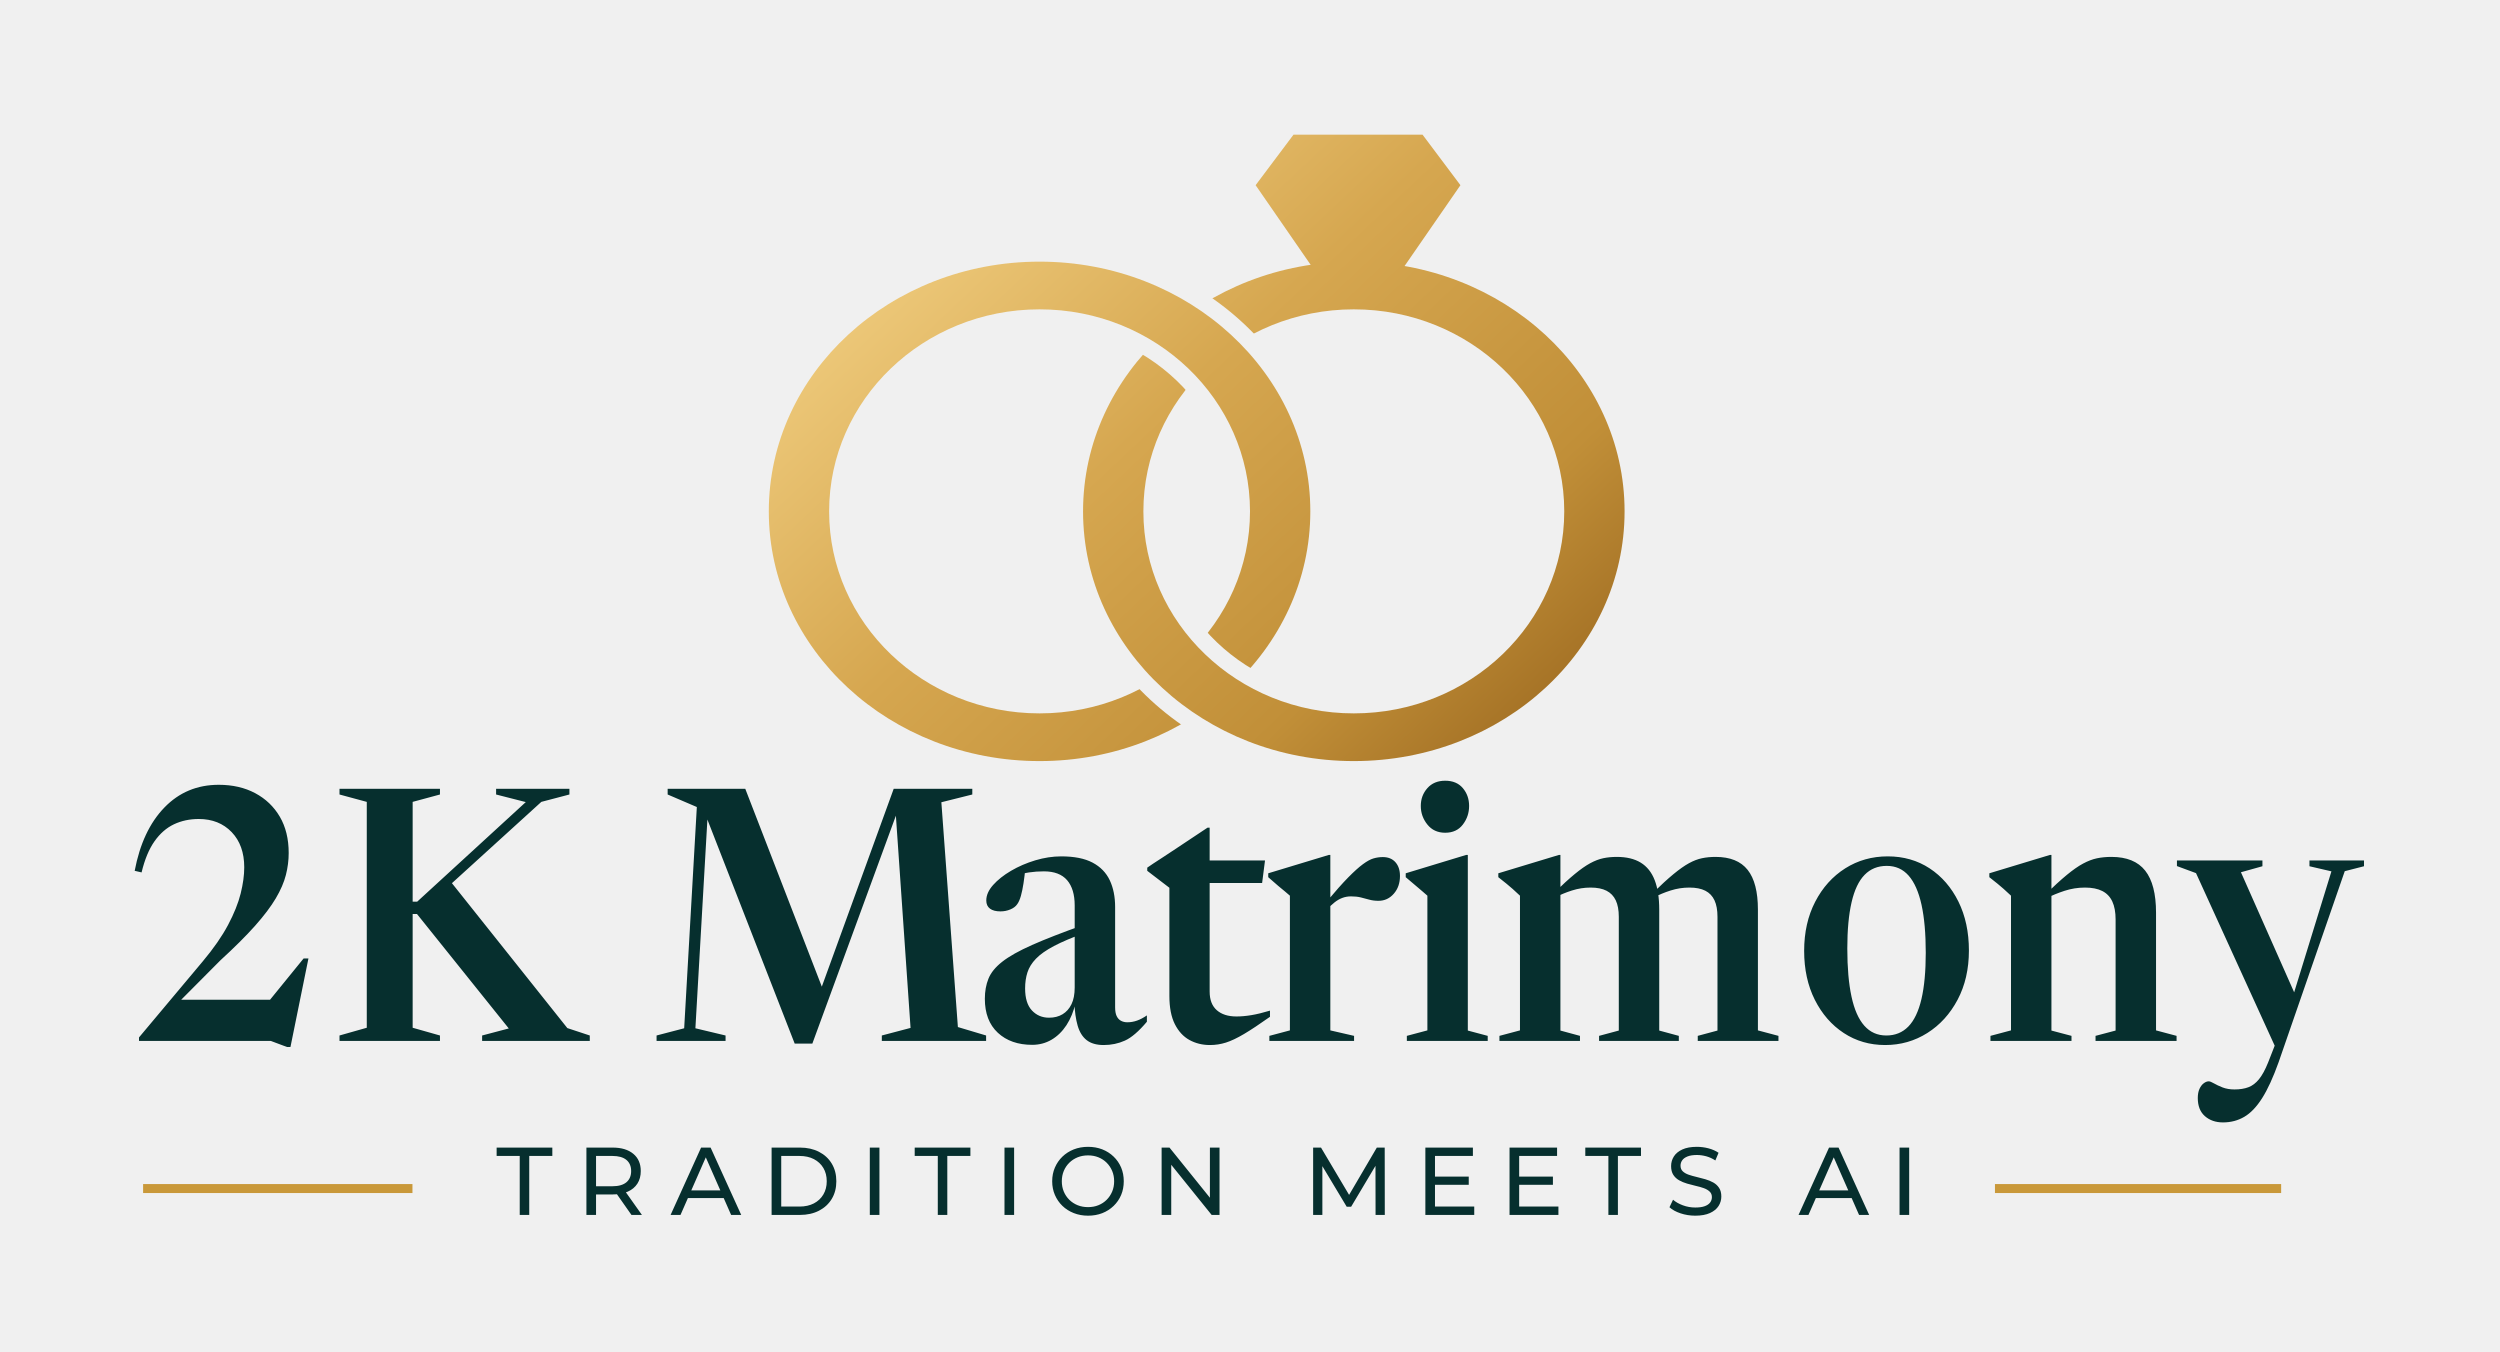
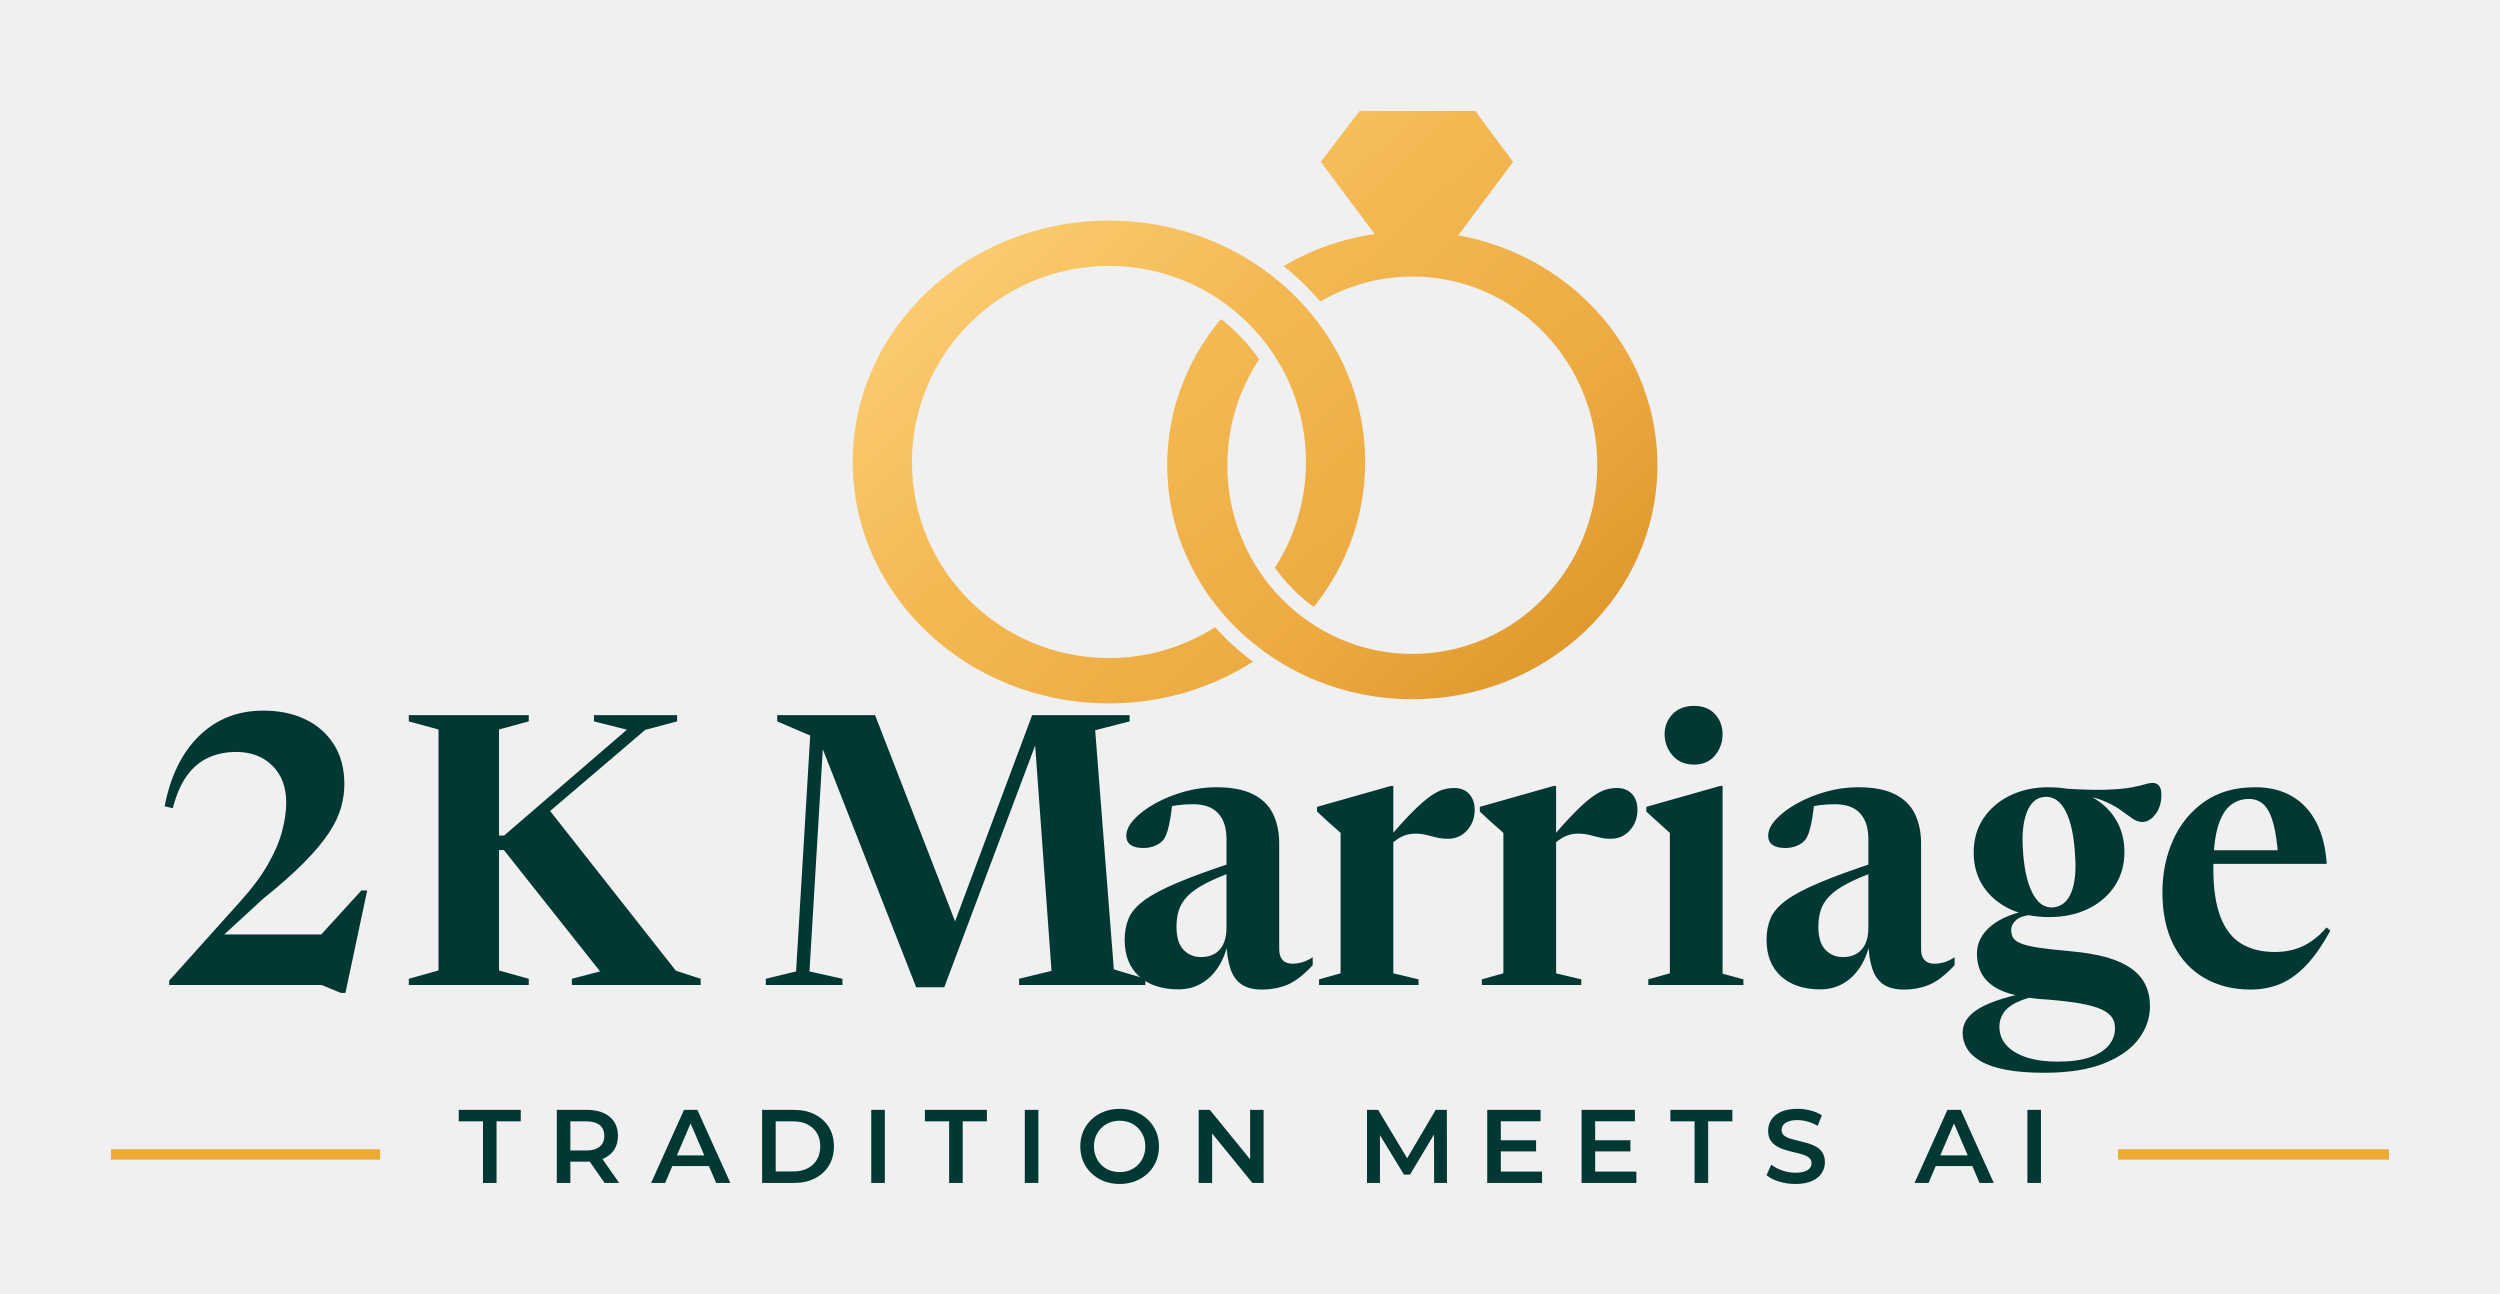
- <svg xmlns="http://www.w3.org/2000/svg" viewBox="329 -24 891 481.5" width="891" height="481.5" role="img" aria-label="2K Matrimony">
+ <svg xmlns="http://www.w3.org/2000/svg" viewBox="410 -20 1351.5 699.5" width="1351.5" height="699.5" role="img" aria-label="2K Marriage">
  <defs>
-     <linearGradient id="k1-gold" gradientUnits="userSpaceOnUse" x1="660" y1="24" x2="870" y2="247">
-       <stop offset="0" stop-color="#F3D184" />
-       <stop offset="0.42" stop-color="#D6A750" />
-       <stop offset="0.78" stop-color="#C18F38" />
-       <stop offset="1" stop-color="#A16E23" />
+     <linearGradient id="m4-gold" gradientUnits="userSpaceOnUse" x1="950" y1="40" x2="1240" y2="360">
+       <stop offset="0" stop-color="#FCD27A" />
+       <stop offset="0.4" stop-color="#F4B852" />
+       <stop offset="0.75" stop-color="#ECAA41" />
+       <stop offset="1" stop-color="#DE982C" />
    </linearGradient>
-     <clipPath id="k1-top">
-       <rect x="560" y="0" width="400" height="158.25" />
+     <clipPath id="m4-top">
+       <rect x="820" y="0" width="540" height="230.5" />
    </clipPath>
-     <clipPath id="k1-bot">
-       <rect x="560" y="158.25" width="400" height="200" />
+     <clipPath id="m4-bot">
+       <rect x="820" y="230.5" width="540" height="200" />
    </clipPath>
-     <mask id="k1-mR" maskUnits="userSpaceOnUse" x="560" y="0" width="400" height="300">
-       <rect x="560" y="0" width="400" height="300" fill="#fff" />
-       <path d="M597.00,158.25a102.50,95.00 0 1,0 205.00,0a102.50,95.00 0 1,0 -205.00,0ZM630.50,158.25a69.00,66.00 0 1,0 138.00,0a69.00,66.00 0 1,0 -138.00,0Z" fill-rule="evenodd" fill="#000" clip-path="url(#k1-top)" />
+     <mask id="m4-mR" maskUnits="userSpaceOnUse" x="820" y="0" width="540" height="420">
+       <rect x="820" y="0" width="540" height="420" fill="#fff" />
+       <path d="M863.00,229.75a146.50,138.50 0 1,0 293.00,0a146.50,138.50 0 1,0 -293.00,0ZM911.00,229.75a98.50,98.00 0 1,0 197.00,0a98.50,98.00 0 1,0 -197.00,0Z" fill-rule="evenodd" fill="#000" clip-path="url(#m4-top)" />
    </mask>
-     <mask id="k1-mL" maskUnits="userSpaceOnUse" x="560" y="0" width="400" height="300">
-       <rect x="560" y="0" width="400" height="300" fill="#fff" />
-       <path d="M709.00,158.25a102.50,95.00 0 1,0 205.00,0a102.50,95.00 0 1,0 -205.00,0ZM742.50,158.25a69.00,66.00 0 1,0 138.00,0a69.00,66.00 0 1,0 -138.00,0Z" fill-rule="evenodd" fill="#000" clip-path="url(#k1-bot)" />
+     <mask id="m4-mL" maskUnits="userSpaceOnUse" x="820" y="0" width="540" height="420">
+       <rect x="820" y="0" width="540" height="420" fill="#fff" />
+       <path d="M1033.00,231.50a140.50,134.50 0 1,0 281.00,0a140.50,134.50 0 1,0 -281.00,0ZM1081.50,231.50a92.00,94.00 0 1,0 184.00,0a92.00,94.00 0 1,0 -184.00,0Z" fill-rule="evenodd" fill="#000" clip-path="url(#m4-bot)" />
    </mask>
  </defs>
-   <g fill="url(#k1-gold)">
-     <path d="M715.00,158.25a96.50,89.00 0 1,0 193.00,0a96.50,89.00 0 1,0 -193.00,0ZM736.50,158.25a75.00,72.00 0 1,0 150.00,0a75.00,72.00 0 1,0 -150.00,0Z" fill-rule="evenodd" mask="url(#k1-mR)" />
-     <polygon points="790,24 836,24 849.5,42 826,76 800,76 776.5,42" />
-     <path d="M603.00,158.25a96.50,89.00 0 1,0 193.00,0a96.50,89.00 0 1,0 -193.00,0ZM624.50,158.25a75.00,72.00 0 1,0 150.00,0a75.00,72.00 0 1,0 -150.00,0Z" fill-rule="evenodd" mask="url(#k1-mL)" />
+   <g fill="url(#m4-gold)">
+     <path d="M1041.00,231.50a132.50,126.50 0 1,0 265.00,0a132.50,126.50 0 1,0 -265.00,0ZM1073.50,231.50a100.00,102.00 0 1,0 200.00,0a100.00,102.00 0 1,0 -200.00,0Z" fill-rule="evenodd" mask="url(#m4-mR)" />
+     <polygon points="1145,40 1207.5,40 1228,67.5 1194,113 1158,113 1124,67.5" />
+     <path d="M871.00,229.75a138.50,130.50 0 1,0 277.00,0a138.50,130.50 0 1,0 -277.00,0ZM903.00,229.75a106.50,106.00 0 1,0 213.00,0a106.50,106.00 0 1,0 -213.00,0Z" fill-rule="evenodd" mask="url(#m4-mL)" />
  </g>
-   <path d="M420.86 337.7 437.21 317.59H438.93L432.52 349.14H431.26L425.55 347H378.54V345.74L401.24 318.66Q407.08 311.69 410.28 305.65Q413.48 299.62 414.77 294.47Q416.05 289.32 416.05 285.11Q416.05 277.25 411.57 272.57Q407.08 267.89 399.82 267.89Q395.01 267.89 391.01 269.77Q387.01 271.66 384.06 275.84Q381.12 280.02 379.46 286.93L377 286.36Q379.74 271.91 387.58 263.81Q395.41 255.7 406.96 255.7Q414.34 255.7 419.94 258.68Q425.55 261.67 428.72 267.07Q431.89 272.48 431.89 280.02Q431.89 283.91 430.89 287.84Q429.89 291.77 427.29 296.17Q424.69 300.56 419.89 305.97Q415.08 311.37 407.53 318.28L390.27 335.63L391.47 332.3H429.66Z M531.2 342.41 539.2 345.05V347H500.83V345.05L510.33 342.54L477.62 301.76H471.21V297.36H477.68L516.39 261.86L505.81 259.16V257.14H531.94V259.16L521.93 261.79L481.91 298.18L489.91 290.57ZM476.07 261.79V342.29L485.8 345.05V347H450V345.05L459.72 342.29V261.79L450 259.16V257.14H485.8V259.16Z  M670.39 342.04 680.45 345.05V347H643.28V345.05L653.52 342.35L648.14 264.5L649.06 264.62L618.52 347.94H612.23L580.33 266.07L581.24 265.94L576.84 342.48L587.59 345.05V347H563V345.05L572.84 342.48L577.35 263.62L566.95 259.16V257.14H594.62L622.87 330.16H620.98L647.51 257.14H675.53V259.16L664.5 261.92Z M715.34 305.59 715.62 308.48Q708.88 310.93 704.64 313.16Q700.41 315.39 698.21 317.69Q696.01 319.98 695.18 322.56Q694.35 325.13 694.35 328.27Q694.35 333.55 696.78 336.13Q699.21 338.71 702.87 338.71Q705.67 338.71 707.7 337.48Q709.73 336.26 710.88 333.9Q712.02 331.54 712.02 327.96V298.68Q712.02 292.84 709.31 289.69Q706.59 286.55 701.04 286.55Q698.3 286.55 695.75 286.93Q693.21 287.31 691.66 288.06L694.47 285.04Q694.18 288.19 693.78 290.79Q693.38 293.4 692.84 295.32Q692.29 297.23 691.55 298.24Q690.75 299.43 689.09 300.12Q687.43 300.82 685.55 300.82Q683.14 300.82 681.83 299.84Q680.51 298.87 680.51 296.92Q680.51 294.16 682.94 291.42Q685.37 288.69 689.32 286.36Q693.27 284.04 697.98 282.62Q702.7 281.21 707.22 281.21Q714.19 281.21 718.4 283.44Q722.6 285.67 724.52 289.73Q726.43 293.78 726.43 299.24V335.06Q726.43 336.95 726.97 338.11Q727.52 339.27 728.52 339.81Q729.52 340.34 730.78 340.34Q732.55 340.34 734.24 339.74Q735.92 339.15 737.75 337.89V340.15Q733.41 345.3 729.92 346.87Q726.43 348.45 722.37 348.45Q718.54 348.45 716.31 346.72Q714.08 344.99 713.08 341.56Q712.08 338.14 711.91 333.11L712.36 333.36Q711.28 338.01 709.08 341.38Q706.87 344.74 703.76 346.56Q700.64 348.38 696.87 348.38Q689.26 348.38 684.63 344.08Q680 339.77 680 331.98Q680 327.96 681.29 324.79Q682.57 321.61 686.2 318.76Q689.84 315.9 696.84 312.79Q703.84 309.68 715.34 305.59Z M760.12 329.41Q760.12 333.8 762.67 336.04Q765.21 338.27 769.67 338.27Q772.19 338.27 775.02 337.79Q777.85 337.32 781.62 336.19V338.39Q776.02 342.35 772.36 344.52Q768.7 346.69 765.93 347.57Q763.15 348.45 760.24 348.45Q756.18 348.45 752.92 346.65Q749.66 344.86 747.71 341Q745.77 337.13 745.77 330.98V292.4L737.88 286.36V285.23Q738.45 284.79 739.99 283.79Q741.54 282.78 743.71 281.37Q745.88 279.95 748.46 278.23Q751.03 276.5 753.86 274.64Q756.69 272.79 759.38 270.97H760.12V284.73ZM754.92 290.7V282.66H779.85L778.82 290.7Z M821.83 281.46Q824.69 281.46 826.32 283.28Q827.95 285.11 827.95 288.19Q827.95 292.02 825.74 294.53Q823.54 297.05 820.28 297.05Q818.51 297.05 817.02 296.64Q815.54 296.23 814.02 295.85Q812.51 295.47 810.51 295.47Q808.85 295.47 807.42 296.01Q805.99 296.54 804.67 297.58Q803.36 298.62 801.93 300.12L801.87 297.3Q806.39 291.89 809.5 288.72Q812.62 285.55 814.77 283.98Q816.91 282.4 818.54 281.93Q820.17 281.46 821.83 281.46ZM803.13 293.34V343.23L811.59 345.18V347H781.4V345.18L788.72 343.23V295.22Q787.98 294.53 787 293.75Q786.03 292.96 784.57 291.74Q783.12 290.51 781 288.63V287.24L802.56 280.71H803.13Z M844.07 272.79Q840.06 272.79 837.72 269.87Q835.37 266.95 835.37 263.24Q835.37 259.53 837.72 256.89Q840.06 254.25 844.07 254.25Q848.13 254.25 850.36 256.89Q852.59 259.53 852.59 263.24Q852.59 266.95 850.36 269.87Q848.13 272.79 844.07 272.79ZM852.13 280.71V293.34V343.29L859.22 345.18V347H830.4V345.18L837.72 343.23V295.22Q837.09 294.66 835.95 293.68Q834.8 292.71 833.29 291.42Q831.77 290.13 830 288.63V287.24L851.5 280.71Z M885.13 294.03V343.29L892.1 345.18V347H863.4V345.18L870.72 343.23V295.22Q869.8 294.34 868.09 292.8Q866.37 291.26 863 288.63V287.24L884.56 280.71H885.13ZM920.35 300.19V343.29L927.33 345.18V347H898.91V345.18L905.94 343.29V302.76Q905.94 299.18 904.86 296.89Q903.77 294.59 901.57 293.46Q899.37 292.33 895.88 292.33Q892.51 292.33 889.25 293.37Q885.99 294.41 883.41 295.79L882.9 294.22Q887.13 290.07 890.22 287.53Q893.31 284.98 895.74 283.66Q898.17 282.34 900.4 281.87Q902.63 281.4 905.26 281.4Q910.4 281.4 913.75 283.44Q917.09 285.48 918.72 289.66Q920.35 293.84 920.35 300.19ZM955.52 300.19V343.23L962.84 345.18V347H934.08V345.18L941.11 343.29V302.76Q941.11 299.18 940.05 296.89Q938.99 294.59 936.79 293.46Q934.59 292.33 931.1 292.33Q927.67 292.33 924.41 293.37Q921.15 294.41 918.58 295.79L918.12 294.22Q922.35 290.07 925.44 287.53Q928.53 284.98 930.93 283.66Q933.33 282.34 935.59 281.87Q937.85 281.4 940.42 281.4Q948.2 281.4 951.86 286.02Q955.52 290.64 955.52 300.19Z M1001.28 345.05Q1006.02 345.05 1009.14 341.85Q1012.26 338.64 1013.8 332.08Q1015.34 325.51 1015.34 315.58Q1015.34 305.34 1013.83 298.46Q1012.31 291.58 1009.25 288.09Q1006.19 284.6 1001.45 284.6Q996.64 284.6 993.53 287.81Q990.41 291.01 988.9 297.58Q987.38 304.15 987.38 314.07Q987.38 324.25 988.87 331.17Q990.35 338.08 993.44 341.56Q996.53 345.05 1001.28 345.05ZM1000.88 348.45Q992.64 348.45 986.12 344.17Q979.61 339.9 975.8 332.33Q972 324.76 972 314.89Q972 304.96 975.95 297.36Q979.89 289.76 986.64 285.48Q993.39 281.21 1001.79 281.21Q1010.2 281.21 1016.72 285.48Q1023.23 289.76 1026.98 297.33Q1030.72 304.9 1030.72 314.77Q1030.72 324.69 1026.69 332.3Q1022.66 339.9 1015.89 344.17Q1009.11 348.45 1000.88 348.45Z M1060.13 294.22V343.29L1067.28 345.18V347H1038.4V345.18L1045.72 343.23V295.22Q1044.8 294.34 1043.09 292.8Q1041.37 291.26 1038 288.63V287.24L1059.56 280.71H1060.13ZM1075.85 345.18 1083 343.29V303.71Q1083 299.81 1081.83 297.3Q1080.66 294.78 1078.26 293.56Q1075.85 292.33 1072.08 292.33Q1068.31 292.33 1064.76 293.5Q1061.22 294.66 1058.47 296.1L1057.9 294.85Q1062.36 290.51 1065.59 287.84Q1068.82 285.17 1071.39 283.79Q1073.97 282.4 1076.34 281.9Q1078.71 281.4 1081.51 281.4Q1089.69 281.4 1093.55 286.3Q1097.41 291.2 1097.41 301.26V343.23L1104.73 345.18V347H1075.85Z M1147.86 332.42 1140.48 350.39 1111.66 287.18 1104.86 284.67V282.66H1135.33V284.73L1127.67 286.87ZM1121.27 376.03Q1117.38 376.03 1114.83 373.8Q1112.29 371.57 1112.29 367.36Q1112.29 365.41 1112.89 364.09Q1113.49 362.77 1114.41 362.08Q1115.32 361.39 1116.18 361.39Q1116.81 361.39 1118.04 362.11Q1119.27 362.83 1121.12 363.56Q1122.98 364.28 1125.38 364.28Q1128.24 364.28 1130.33 363.49Q1132.42 362.71 1134.1 360.64Q1135.79 358.56 1137.33 354.73L1141.22 344.8L1145.11 334.62L1159.92 286.55L1152.09 284.73V282.66H1171.53V284.73L1164.67 286.49L1141.11 354.54Q1138.19 362.71 1135.22 367.39Q1132.25 372.07 1128.84 374.05Q1125.44 376.03 1121.27 376.03Z" fill="#062F2E" />
-   <path d="M514.23 409V387.98H506V385H525.85V387.98H517.62V409Z M538 409V385H547.36Q552.02 385 554.7 387.21Q557.37 389.42 557.37 393.37Q557.37 395.97 556.17 397.84Q554.97 399.71 552.74 400.7Q550.51 401.7 547.36 401.7H539.89L541.43 400.12V409ZM554.05 409 547.94 400.29H551.61L557.78 409ZM541.43 400.46 539.89 398.78H547.26Q550.55 398.78 552.25 397.36Q553.94 395.94 553.94 393.37Q553.94 390.79 552.25 389.39Q550.55 387.98 547.26 387.98H539.89L541.43 386.27Z M568 409 578.87 385H582.26L593.17 409H589.57L579.86 386.92H581.23L571.53 409ZM572.63 403 573.55 400.26H587.06L588.06 403Z M604 409V385H614.11Q617.95 385 620.89 386.51Q623.82 388.02 625.45 390.73Q627.07 393.43 627.07 397Q627.07 400.57 625.45 403.27Q623.82 405.98 620.89 407.49Q617.95 409 614.11 409ZM607.43 406.02H613.91Q616.89 406.02 619.07 404.89Q621.25 403.75 622.45 401.71Q623.65 399.67 623.65 397Q623.65 394.29 622.45 392.27Q621.25 390.25 619.07 389.11Q616.89 387.98 613.91 387.98H607.43Z M639 409V385H642.43V409Z M663.23 409V387.98H655V385H674.85V387.98H666.62V409Z M687 409V385H690.43V409Z M716.79 409.27Q714.05 409.27 711.7 408.35Q709.35 407.42 707.63 405.76Q705.92 404.1 704.96 401.87Q704 399.64 704 397Q704 394.36 704.96 392.13Q705.92 389.9 707.63 388.24Q709.35 386.58 711.68 385.65Q714.01 384.73 716.79 384.73Q719.53 384.73 721.85 385.63Q724.16 386.54 725.89 388.21Q727.62 389.87 728.57 392.1Q729.51 394.33 729.51 397Q729.51 399.67 728.57 401.9Q727.62 404.13 725.89 405.79Q724.16 407.46 721.85 408.37Q719.53 409.27 716.79 409.27ZM716.79 406.22Q718.78 406.22 720.47 405.54Q722.17 404.85 723.42 403.6Q724.67 402.35 725.38 400.67Q726.08 398.99 726.08 397Q726.08 395.01 725.38 393.33Q724.67 391.65 723.42 390.4Q722.17 389.15 720.47 388.46Q718.78 387.78 716.79 387.78Q714.77 387.78 713.07 388.46Q711.37 389.15 710.1 390.4Q708.83 391.65 708.13 393.33Q707.43 395.01 707.43 397Q707.43 398.99 708.13 400.67Q708.83 402.35 710.1 403.6Q711.37 404.85 713.07 405.54Q714.77 406.22 716.79 406.22Z M743 409V385H745.81L761.69 404.71H760.21V385H763.64V409H760.83L744.95 389.29H746.43V409Z  M797 409V385H799.81L810.58 403.14H809.07L819.7 385H822.51L822.54 409H819.25L819.22 390.18H820.01L810.54 406.09H808.97L799.43 390.18H800.29V409Z M837 409V385H853.94V387.98H840.43V406.02H854.42V409ZM840.12 398.27V395.35H852.46V398.27Z M867 409V385H883.94V387.98H870.43V406.02H884.42V409ZM870.12 398.27V395.35H882.46V398.27Z M902.23 409V387.98H894V385H913.85V387.98H905.62V409Z M933.19 409.27Q930.45 409.27 927.94 408.43Q925.44 407.59 924 406.26L925.27 403.58Q926.64 404.78 928.77 405.57Q930.89 406.36 933.19 406.36Q935.28 406.36 936.58 405.88Q937.89 405.4 938.5 404.56Q939.12 403.72 939.12 402.66Q939.12 401.42 938.31 400.67Q937.51 399.91 936.22 399.45Q934.94 398.99 933.39 398.65Q931.85 398.3 930.29 397.84Q928.73 397.38 927.45 396.66Q926.16 395.94 925.37 394.72Q924.58 393.5 924.58 391.58Q924.58 389.73 925.56 388.17Q926.54 386.61 928.58 385.67Q930.62 384.73 933.77 384.73Q935.86 384.73 937.92 385.27Q939.98 385.82 941.49 386.85L940.35 389.59Q938.81 388.57 937.1 388.1Q935.38 387.64 933.77 387.64Q931.75 387.64 930.45 388.15Q929.14 388.67 928.54 389.53Q927.94 390.38 927.94 391.45Q927.94 392.71 928.75 393.47Q929.55 394.22 930.84 394.67Q932.13 395.11 933.67 395.47Q935.21 395.83 936.77 396.28Q938.33 396.73 939.62 397.45Q940.9 398.17 941.69 399.37Q942.48 400.57 942.48 402.45Q942.48 404.27 941.49 405.83Q940.49 407.39 938.42 408.33Q936.34 409.27 933.19 409.27Z  M970 409 980.87 385H984.26L995.17 409H991.57L981.86 386.92H983.23L973.53 409ZM974.63 403 975.55 400.26H989.06L990.06 403Z M1006 409V385H1009.43V409Z" fill="#062F2E" />
-   <rect x="380" y="398" width="96" height="3.2" fill="#C99839" />
-   <rect x="1040" y="398" width="102" height="3.2" fill="#C99839" />
+   <path d="M573.43 496.38 605.36 461.39H608.5L596.74 516.78H594.3L583.91 512.5H501.45V510.15L539.55 467.71Q549.34 456.9 554.83 447.31Q560.31 437.72 562.51 429.35Q564.72 420.99 564.72 413.85Q564.72 401.3 557.23 393.9Q549.73 386.5 537.69 386.5Q529.56 386.5 522.8 389.51Q516.04 392.52 511.14 399.21Q506.25 405.89 503.41 416.91L499 415.89Q503.7 391.4 517.71 377.78Q531.71 364.16 552.28 364.16Q565.4 364.16 575.25 368.96Q585.09 373.75 590.62 382.63Q596.16 391.5 596.16 403.95Q596.16 410.28 594.34 416.65Q592.53 423.03 587.83 430.22Q583.13 437.41 574.41 446.24Q565.7 455.06 551.89 466.18L525.93 490.06L527.6 485.16H594.2Z M775.36 504.75 788.78 509.13V512.5H719.15V509.13L734.42 505.15L682.42 439.56H670.57V431.7H682.52L748.92 374.47L731.09 369.98V366.61H776.05V369.98L758.81 374.57L690.65 432.72L707 417.93ZM679.77 374.36V504.64L695.84 509.13V512.5H631V509.13L647.06 504.64V374.36L631 369.98V366.61H695.84V369.98Z  M1012.14 504.03 1029.18 509.13V512.5H960.92V509.13L978.45 504.85L969.34 379.36L970.91 379.57L920.47 513.72H905.29L853.38 381.4L855.05 381.1L847.6 505.15L865.43 509.13V512.5H824V509.13L840.36 505.15L848 377.63L830.17 369.98V366.61H883.06L927.91 482.2H924.78L967.97 366.61H1020.66V369.98L1002.05 374.77Z M1078.23 445.68 1078.43 450.57Q1068.15 454.25 1061.73 457.61Q1055.32 460.98 1051.94 464.5Q1048.56 468.02 1047.28 472.05Q1046.01 476.08 1046.01 480.98Q1046.01 489.44 1049.78 493.42Q1053.55 497.4 1059.33 497.4Q1063.44 497.4 1066.53 495.67Q1069.61 493.93 1071.33 490.41Q1073.04 486.89 1073.04 481.49V433.54Q1073.04 424.56 1068.54 419.66Q1064.03 414.76 1054.92 414.76Q1050.32 414.76 1046.26 415.33Q1042.19 415.89 1039.64 416.91L1044.05 411.5Q1043.46 417.42 1042.78 421.8Q1042.09 426.19 1041.16 429.2Q1040.23 432.21 1039.06 433.84Q1037.49 435.88 1034.55 437.16Q1031.61 438.43 1028.09 438.43Q1023.58 438.43 1021.23 436.75Q1018.88 435.07 1018.88 431.9Q1018.88 427.41 1023.19 422.82Q1027.5 418.23 1034.55 414.31Q1041.6 410.38 1050.17 407.98Q1058.74 405.58 1067.36 405.58Q1079.8 405.58 1087.29 409.31Q1094.78 413.03 1098.16 419.92Q1101.54 426.8 1101.54 436.09V492.91Q1101.54 495.77 1102.42 497.55Q1103.31 499.34 1104.92 500.16Q1106.54 500.97 1108.69 500.97Q1111.43 500.97 1114.13 500.16Q1116.82 499.34 1119.66 497.5V501.79Q1112.22 509.75 1105.95 512.35Q1099.68 514.95 1092.14 514.95Q1085.19 514.95 1081.07 512.09Q1076.96 509.24 1075.1 503.47Q1073.24 497.71 1072.94 488.93L1073.92 489.55Q1072.06 497.71 1068.24 503.32Q1064.42 508.93 1059.04 511.89Q1053.65 514.85 1047.09 514.85Q1033.57 514.85 1025.79 507.76Q1018 500.67 1018 488.02Q1018 481.59 1020.15 476.49Q1022.31 471.39 1028.48 466.79Q1034.65 462.2 1046.65 457.15Q1058.65 452.1 1078.23 445.68Z M1196.14 405.99Q1201.23 405.99 1204.22 409.2Q1207.21 412.42 1207.21 417.72Q1207.21 424.35 1203.09 428.89Q1198.98 433.43 1192.91 433.43Q1189.48 433.43 1186.74 432.77Q1184 432.11 1181.25 431.39Q1178.51 430.68 1174.99 430.68Q1172.15 430.68 1169.75 431.5Q1167.35 432.31 1165.14 433.84Q1162.94 435.37 1160.69 437.82L1160.59 433.13Q1168.52 423.95 1173.96 418.54Q1179.39 413.13 1183.26 410.43Q1187.13 407.72 1190.12 406.86Q1193.1 405.99 1196.14 405.99ZM1163.23 425.78V506.17L1176.85 509.44V512.5H1123.08V509.44L1134.73 506.17V430.27Q1133.46 429.05 1131.89 427.72Q1130.32 426.39 1127.97 424.25Q1125.62 422.11 1122 418.74V416.19L1161.96 404.87H1163.23Z M1284.14 405.99Q1289.23 405.99 1292.22 409.2Q1295.21 412.42 1295.21 417.72Q1295.21 424.35 1291.09 428.89Q1286.98 433.43 1280.91 433.43Q1277.48 433.43 1274.74 432.77Q1272 432.11 1269.25 431.39Q1266.51 430.68 1262.99 430.68Q1260.15 430.68 1257.75 431.5Q1255.35 432.31 1253.14 433.84Q1250.94 435.37 1248.69 437.82L1248.59 433.13Q1256.52 423.95 1261.96 418.54Q1267.39 413.13 1271.26 410.43Q1275.13 407.72 1278.12 406.86Q1281.1 405.99 1284.14 405.99ZM1251.23 425.78V506.17L1264.85 509.44V512.5H1211.08V509.44L1222.73 506.17V430.27Q1221.46 429.05 1219.89 427.72Q1218.32 426.39 1215.97 424.25Q1213.62 422.11 1210 418.74V416.19L1249.96 404.87H1251.23Z M1325.76 393.34Q1318.41 393.34 1314.15 388.34Q1309.89 383.34 1309.89 376.91Q1309.89 370.59 1314.15 366.1Q1318.41 361.61 1325.76 361.61Q1333.1 361.61 1337.17 366.1Q1341.23 370.59 1341.23 376.91Q1341.23 383.34 1337.17 388.34Q1333.1 393.34 1325.76 393.34ZM1341.23 404.87V425.78V506.38L1352.5 509.44V512.5H1301.08V509.44L1312.73 506.17V430.27Q1311.65 429.25 1309.79 427.62Q1307.93 425.99 1305.48 423.74Q1303.04 421.5 1300 418.74V416.19L1339.96 404.87Z M1425.23 445.68 1425.43 450.57Q1415.15 454.25 1408.73 457.61Q1402.32 460.98 1398.94 464.5Q1395.56 468.02 1394.28 472.05Q1393.01 476.08 1393.01 480.98Q1393.01 489.44 1396.78 493.42Q1400.55 497.4 1406.33 497.4Q1410.44 497.4 1413.53 495.67Q1416.61 493.93 1418.33 490.41Q1420.04 486.89 1420.04 481.49V433.54Q1420.04 424.56 1415.54 419.66Q1411.03 414.76 1401.92 414.76Q1397.32 414.76 1393.26 415.33Q1389.19 415.89 1386.64 416.91L1391.05 411.5Q1390.46 417.42 1389.78 421.8Q1389.09 426.19 1388.16 429.2Q1387.23 432.21 1386.06 433.84Q1384.49 435.88 1381.55 437.16Q1378.61 438.43 1375.09 438.43Q1370.58 438.43 1368.23 436.75Q1365.88 435.07 1365.88 431.9Q1365.88 427.41 1370.19 422.82Q1374.5 418.23 1381.55 414.31Q1388.6 410.38 1397.17 407.98Q1405.74 405.58 1414.36 405.58Q1426.8 405.58 1434.29 409.31Q1441.78 413.03 1445.16 419.92Q1448.54 426.8 1448.54 436.09V492.91Q1448.54 495.77 1449.42 497.55Q1450.31 499.34 1451.92 500.16Q1453.54 500.97 1455.69 500.97Q1458.43 500.97 1461.13 500.16Q1463.82 499.34 1466.66 497.5V501.79Q1459.22 509.75 1452.95 512.35Q1446.68 514.95 1439.14 514.95Q1432.19 514.95 1428.07 512.09Q1423.96 509.24 1422.1 503.47Q1420.24 497.71 1419.94 488.93L1420.92 489.55Q1419.06 497.71 1415.24 503.32Q1411.42 508.93 1406.04 511.89Q1400.65 514.85 1394.09 514.85Q1380.57 514.85 1372.79 507.76Q1365 500.67 1365 488.02Q1365 481.59 1367.15 476.49Q1369.31 471.39 1375.48 466.79Q1381.65 462.2 1393.65 457.15Q1405.65 452.1 1425.23 445.68Z M1515.07 559.94Q1502.83 559.94 1494.36 558.31Q1485.89 556.67 1480.75 553.67Q1475.6 550.66 1473.3 546.73Q1471 542.8 1471 538.31Q1471 534.54 1473.15 531.22Q1475.31 527.91 1480.01 525.1Q1484.71 522.29 1492.5 519.9Q1500.28 517.5 1511.55 515.46H1520.26L1520.17 516.89Q1508.9 518.32 1502.54 520.87Q1496.17 523.42 1493.53 526.99Q1490.88 530.56 1490.88 535.05Q1490.88 540.96 1494.8 545.2Q1498.72 549.43 1505.77 551.68Q1512.82 553.92 1522.52 553.92Q1533.09 553.92 1539.9 551.52Q1546.71 549.13 1550.04 545.04Q1553.37 540.96 1553.37 535.86Q1553.37 531.78 1551.02 529.13Q1548.67 526.48 1543.72 524.74Q1538.77 523.01 1531.04 521.89Q1523.3 520.76 1512.53 520.05Q1503.03 519.13 1496.56 517.19Q1490.1 515.25 1486.18 512.09Q1482.26 508.93 1480.5 504.8Q1478.74 500.67 1478.74 495.46Q1478.74 486.89 1486.38 480.57Q1494.02 474.24 1508.12 471.79L1509.39 474.45Q1502.63 474.96 1499.94 477.35Q1497.25 479.75 1497.25 482.71Q1497.25 485.36 1498.42 487.15Q1499.6 488.93 1502.98 490.21Q1506.36 491.48 1512.67 492.4Q1518.99 493.32 1529.27 494.24Q1540.93 495.26 1549.06 497.6Q1557.19 499.95 1562.33 503.68Q1567.47 507.4 1569.87 512.45Q1572.27 517.5 1572.27 524.03Q1572.27 533.52 1566.15 541.68Q1560.03 549.84 1547.39 554.89Q1534.76 559.94 1515.07 559.94ZM1517.72 475.77Q1505.67 475.77 1496.46 471.39Q1487.26 467 1482.12 459.14Q1476.97 451.29 1476.97 440.78Q1476.97 430.37 1482.21 422.47Q1487.45 414.56 1496.61 410.07Q1505.77 405.58 1517.42 405.58Q1526.73 405.58 1534.27 408.08Q1541.81 410.58 1547.25 415.27Q1552.68 419.97 1555.57 426.39Q1558.46 432.82 1558.46 440.68Q1558.46 450.98 1553.27 458.89Q1548.08 466.79 1538.92 471.28Q1529.76 475.77 1517.72 475.77ZM1519.87 470.57Q1526.73 469.86 1529.71 462.51Q1532.7 455.16 1531.82 443.02Q1531.04 427.11 1526.78 418.69Q1522.52 410.28 1515.27 410.79Q1508.9 411.3 1505.87 418.69Q1502.83 426.09 1503.52 438.23Q1504.3 453.94 1508.61 462.51Q1512.92 471.08 1519.87 470.57ZM1531.14 409.77 1526.14 406.3Q1540.15 407.21 1548.81 406.91Q1557.48 406.6 1562.28 405.68Q1567.08 404.77 1569.53 404Q1571.98 403.24 1573.74 403.24Q1575.7 403.24 1577.07 404.66Q1578.44 406.09 1578.44 409.66Q1578.44 415.99 1575.26 420.17Q1572.07 424.35 1568.06 424.35Q1565.32 424.35 1562.52 422.31Q1559.73 420.27 1555.82 417.52Q1551.9 414.76 1545.97 412.47Q1540.05 410.17 1531.14 409.77Z M1629.05 405.58Q1640.7 405.58 1649.03 410.43Q1657.35 415.27 1662.15 424.51Q1666.95 433.74 1667.83 447H1602.02V439.66H1654.41L1641.68 444.35Q1640.9 432.31 1638.99 425.22Q1637.08 418.13 1633.85 415.02Q1630.61 411.91 1625.82 411.91Q1619.74 411.91 1615.38 415.68Q1611.03 419.46 1608.77 427.72Q1606.52 435.98 1606.52 449.35Q1606.52 465.57 1610.34 475.57Q1614.16 485.57 1621.6 490.11Q1629.05 494.65 1639.82 494.65Q1645.21 494.65 1650.01 493.32Q1654.81 491.99 1659.26 489.04Q1663.72 486.08 1667.73 481.38L1669.79 483.12Q1663.23 495.05 1656.57 501.99Q1649.91 508.93 1642.61 511.94Q1635.32 514.95 1626.6 514.95Q1612.69 514.95 1601.92 508.83Q1591.14 502.71 1585.07 490.92Q1579 479.14 1579 462.31Q1579 447 1584.78 434.1Q1590.56 421.19 1601.72 413.39Q1612.89 405.58 1629.05 405.58Z" fill="#013833" />
+   <path d="M671.09 619.5V586.21H658V580H691.52V586.21H678.43V619.5Z M711 619.5V580H727.2Q735.1 580 739.58 583.72Q744.07 587.45 744.07 594.05Q744.07 598.4 742.04 601.53Q740 604.66 736.25 606.32Q732.5 607.99 727.25 607.99H715.06L718.34 604.66V619.5ZM736.84 619.5 726.86 605.17H734.7L744.74 619.5ZM718.34 605.45 715.06 601.95H726.91Q731.77 601.95 734.22 599.86Q736.68 597.77 736.68 594.05Q736.68 590.27 734.22 588.24Q731.77 586.21 726.91 586.21H715.06L718.34 582.6Z M762 619.5 779.77 580H787L804.83 619.5H797.15L781.86 583.89H784.8L769.56 619.5ZM770.18 610.36 772.16 604.6H793.49L795.46 610.36Z M822 619.5V580H839.27Q845.7 580 850.55 582.48Q855.41 584.97 858.11 589.37Q860.82 593.77 860.82 599.75Q860.82 605.67 858.11 610.1Q855.41 614.53 850.55 617.02Q845.7 619.5 839.27 619.5ZM829.34 613.29H838.93Q843.33 613.29 846.6 611.6Q849.88 609.91 851.65 606.86Q853.43 603.81 853.43 599.75Q853.43 595.63 851.65 592.61Q849.88 589.59 846.6 587.9Q843.33 586.21 838.93 586.21H829.34Z M881 619.5V580H888.34V619.5Z M923.09 619.5V586.21H910V580H943.52V586.21H930.43V619.5Z M964 619.5V580H971.34V619.5Z M1015.33 620.06Q1010.7 620.06 1006.81 618.54Q1002.92 617.02 1000.04 614.28Q997.16 611.54 995.58 607.85Q994 604.15 994 599.75Q994 595.35 995.58 591.65Q997.16 587.96 1000.04 585.22Q1002.92 582.48 1006.81 580.96Q1010.7 579.44 1015.27 579.44Q1019.9 579.44 1023.77 580.96Q1027.63 582.48 1030.51 585.22Q1033.39 587.96 1034.97 591.65Q1036.55 595.35 1036.55 599.75Q1036.55 604.15 1034.97 607.88Q1033.39 611.6 1030.51 614.31Q1027.63 617.02 1023.77 618.54Q1019.9 620.06 1015.33 620.06ZM1015.27 613.63Q1018.26 613.63 1020.8 612.62Q1023.34 611.6 1025.2 609.71Q1027.07 607.82 1028.11 605.31Q1029.15 602.8 1029.15 599.75Q1029.15 596.7 1028.11 594.19Q1027.07 591.68 1025.2 589.79Q1023.34 587.9 1020.8 586.88Q1018.26 585.87 1015.27 585.87Q1012.28 585.87 1009.77 586.88Q1007.26 587.9 1005.37 589.79Q1003.48 591.68 1002.44 594.19Q1001.39 596.7 1001.39 599.75Q1001.39 602.74 1002.44 605.28Q1003.48 607.82 1005.34 609.71Q1007.2 611.6 1009.74 612.62Q1012.28 613.63 1015.27 613.63Z M1058 619.5V580H1064.04L1088.81 610.41H1085.82V580H1093.1V619.5H1087.06L1062.29 589.09H1065.28V619.5Z  M1149 619.5V580H1155.04L1172.31 608.84H1169.14L1186.13 580H1192.17L1192.22 619.5H1185.28L1185.23 590.89H1186.69L1172.25 614.99H1168.98L1154.3 590.89H1156V619.5Z M1214 619.5V580H1242.84V586.15H1221.34V613.35H1243.62V619.5ZM1220.77 602.46V596.42H1240.41V602.46Z M1265 619.5V580H1293.84V586.15H1272.34V613.35H1294.62V619.5ZM1271.77 602.46V596.42H1291.41V602.46Z M1326.09 619.5V586.21H1313V580H1346.52V586.21H1333.43V619.5Z M1380.57 620.06Q1375.95 620.06 1371.72 618.74Q1367.48 617.41 1365 615.32L1367.54 609.62Q1369.91 611.49 1373.41 612.73Q1376.91 613.97 1380.57 613.97Q1383.68 613.97 1385.6 613.29Q1387.52 612.62 1388.42 611.46Q1389.32 610.3 1389.32 608.84Q1389.32 607.03 1388.02 605.93Q1386.73 604.83 1384.67 604.18Q1382.61 603.53 1380.09 602.97Q1377.58 602.4 1375.07 601.64Q1372.56 600.88 1370.5 599.67Q1368.44 598.45 1367.14 596.42Q1365.85 594.39 1365.85 591.23Q1365.85 588.01 1367.57 585.33Q1369.29 582.65 1372.82 581.04Q1376.34 579.44 1381.76 579.44Q1385.31 579.44 1388.81 580.34Q1392.31 581.24 1394.91 582.93L1392.59 588.63Q1389.94 587.05 1387.12 586.29Q1384.3 585.53 1381.7 585.53Q1378.66 585.53 1376.77 586.26Q1374.88 587 1374 588.18Q1373.13 589.37 1373.13 590.89Q1373.13 592.7 1374.4 593.8Q1375.67 594.9 1377.72 595.52Q1379.78 596.14 1382.32 596.73Q1384.86 597.32 1387.37 598.06Q1389.88 598.79 1391.94 599.98Q1394 601.16 1395.27 603.19Q1396.54 605.22 1396.54 608.33Q1396.54 611.49 1394.82 614.17Q1393.1 616.85 1389.55 618.46Q1385.99 620.06 1380.57 620.06Z  M1445 619.5 1462.78 580H1470L1487.83 619.5H1480.15L1464.86 583.89H1467.8L1452.56 619.5ZM1453.18 610.36 1455.16 604.6H1476.49L1478.46 610.36Z M1506 619.5V580H1513.34V619.5Z" fill="#013833" />
+   <rect x="470" y="601.3" width="145.5" height="5.6" fill="#EEAA33" />
+   <rect x="1555" y="601.3" width="146.5" height="5.6" fill="#EEAA33" />
</svg>
